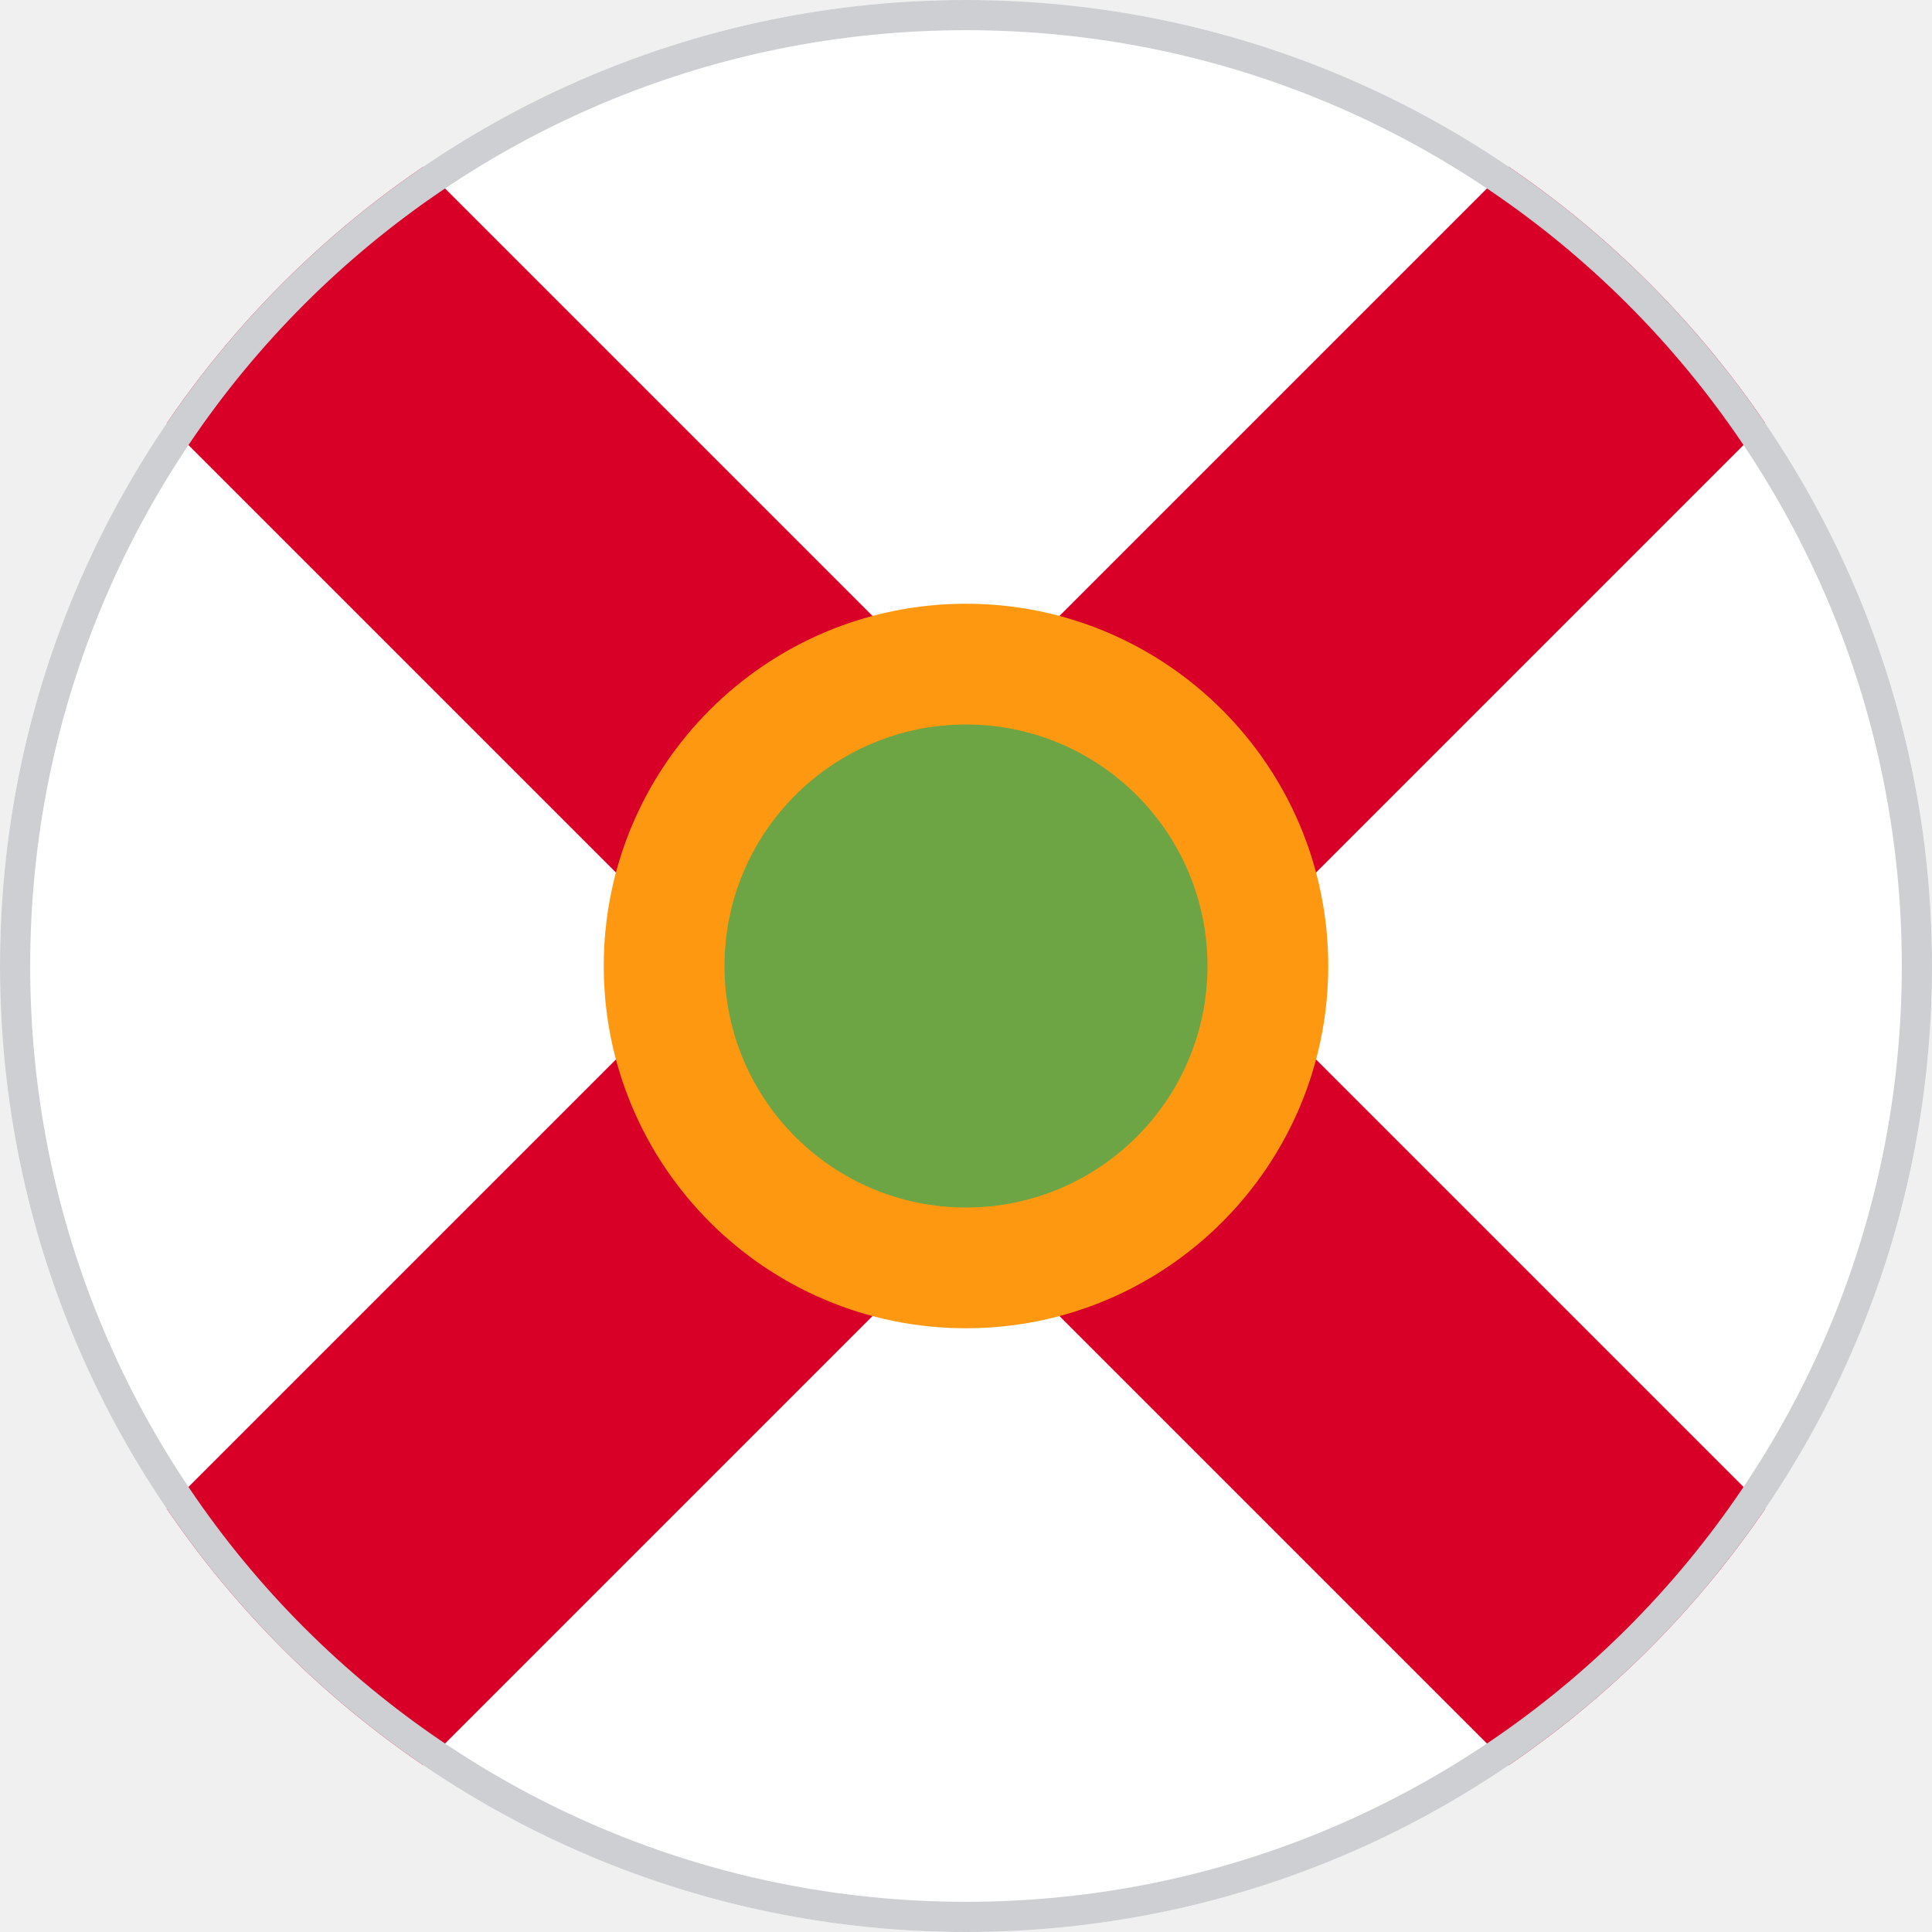
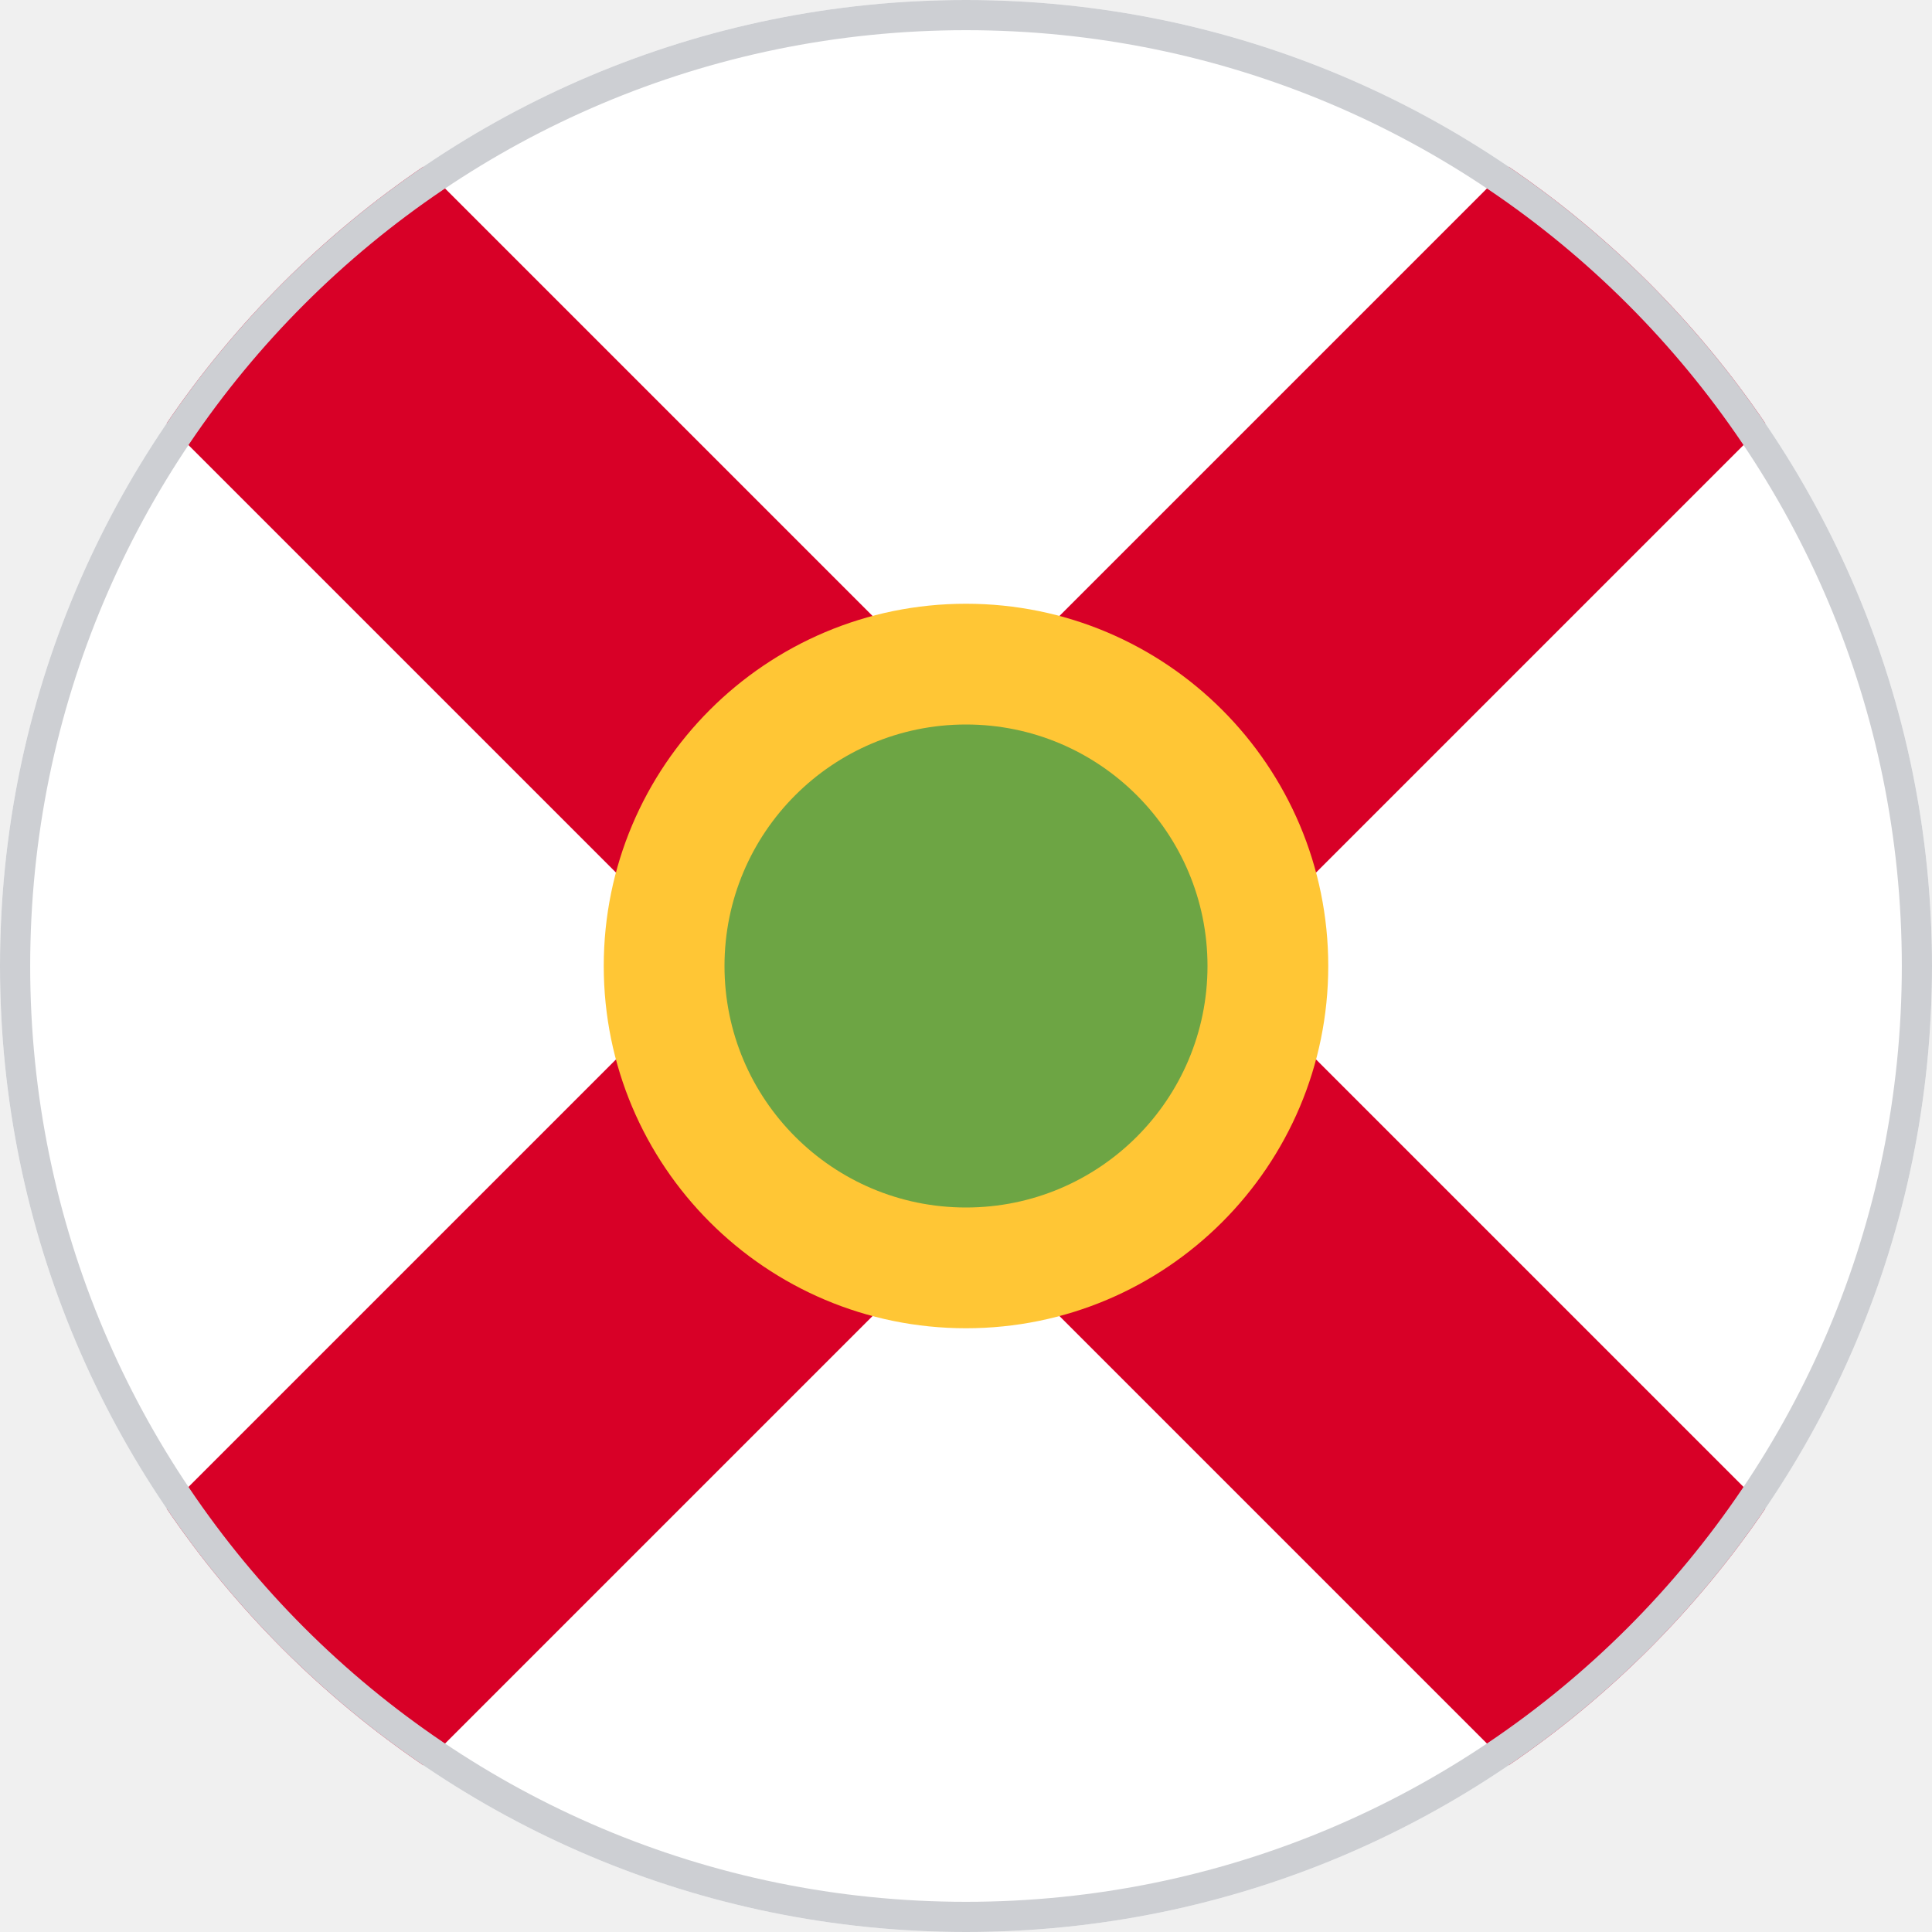
<svg xmlns="http://www.w3.org/2000/svg" width="512" height="512" viewBox="0 0 512 512">
  <defs>
    <clipPath id="c">
      <circle cx="256" cy="256" r="256" />
    </clipPath>
  </defs>
  <g clip-path="url(#c)">
    <path fill="#FFFFFF" d="M0 68 68 0h376l68 68v376l-68 68H68L0 444Z" />
    <path fill="#D80027" d="M0 0v68l188 188L0 444v68h68l188-188 188 188h68v-68L324 256 512 68V0h-68L256 188 68 0Z" />
-     <circle cx="256" cy="256" r="96" fill="#FF9811" />
+     <circle cx="256" cy="256" r="96" fill="#FFC635" />
    <circle cx="256" cy="256" r="64" fill="#6DA544" />
    <circle cx="256" cy="256" r="256" fill="none" stroke="#cdcfd3" stroke-width="16" />
  </g>
</svg>
